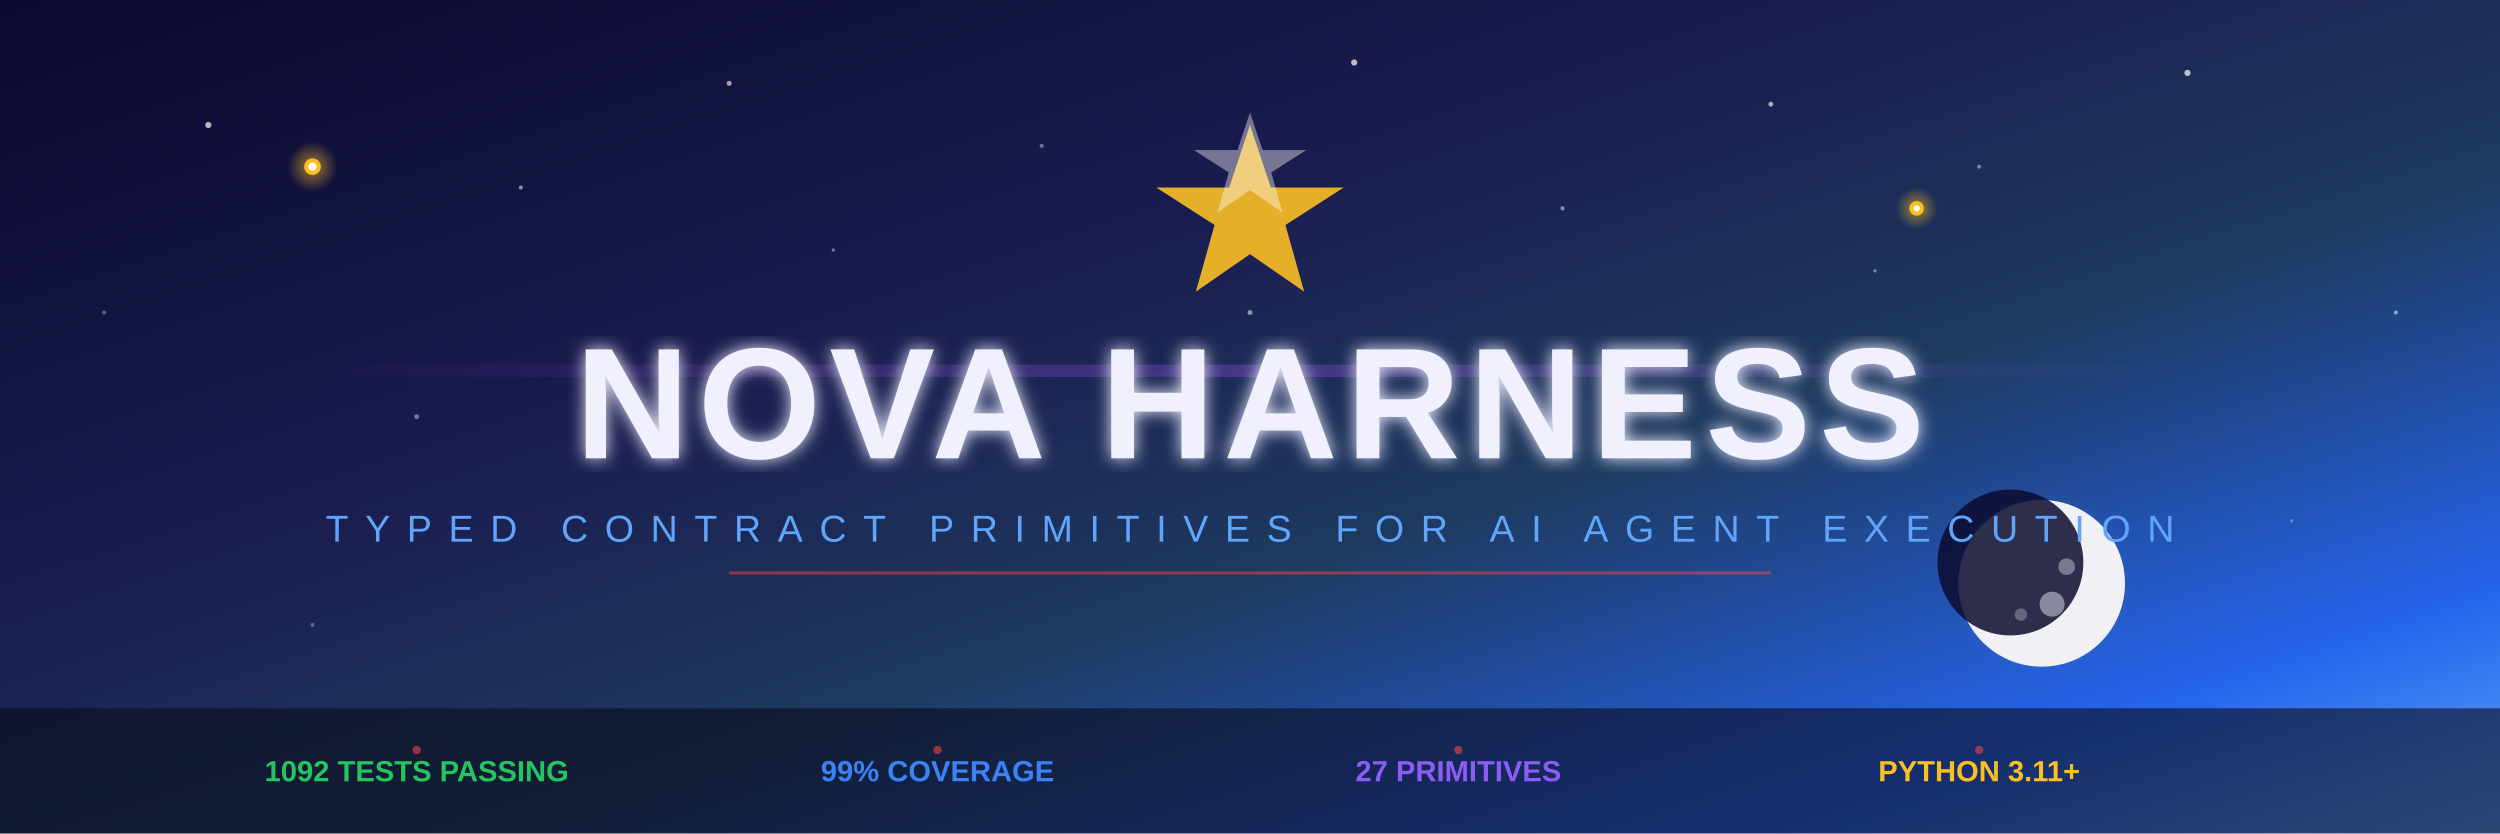
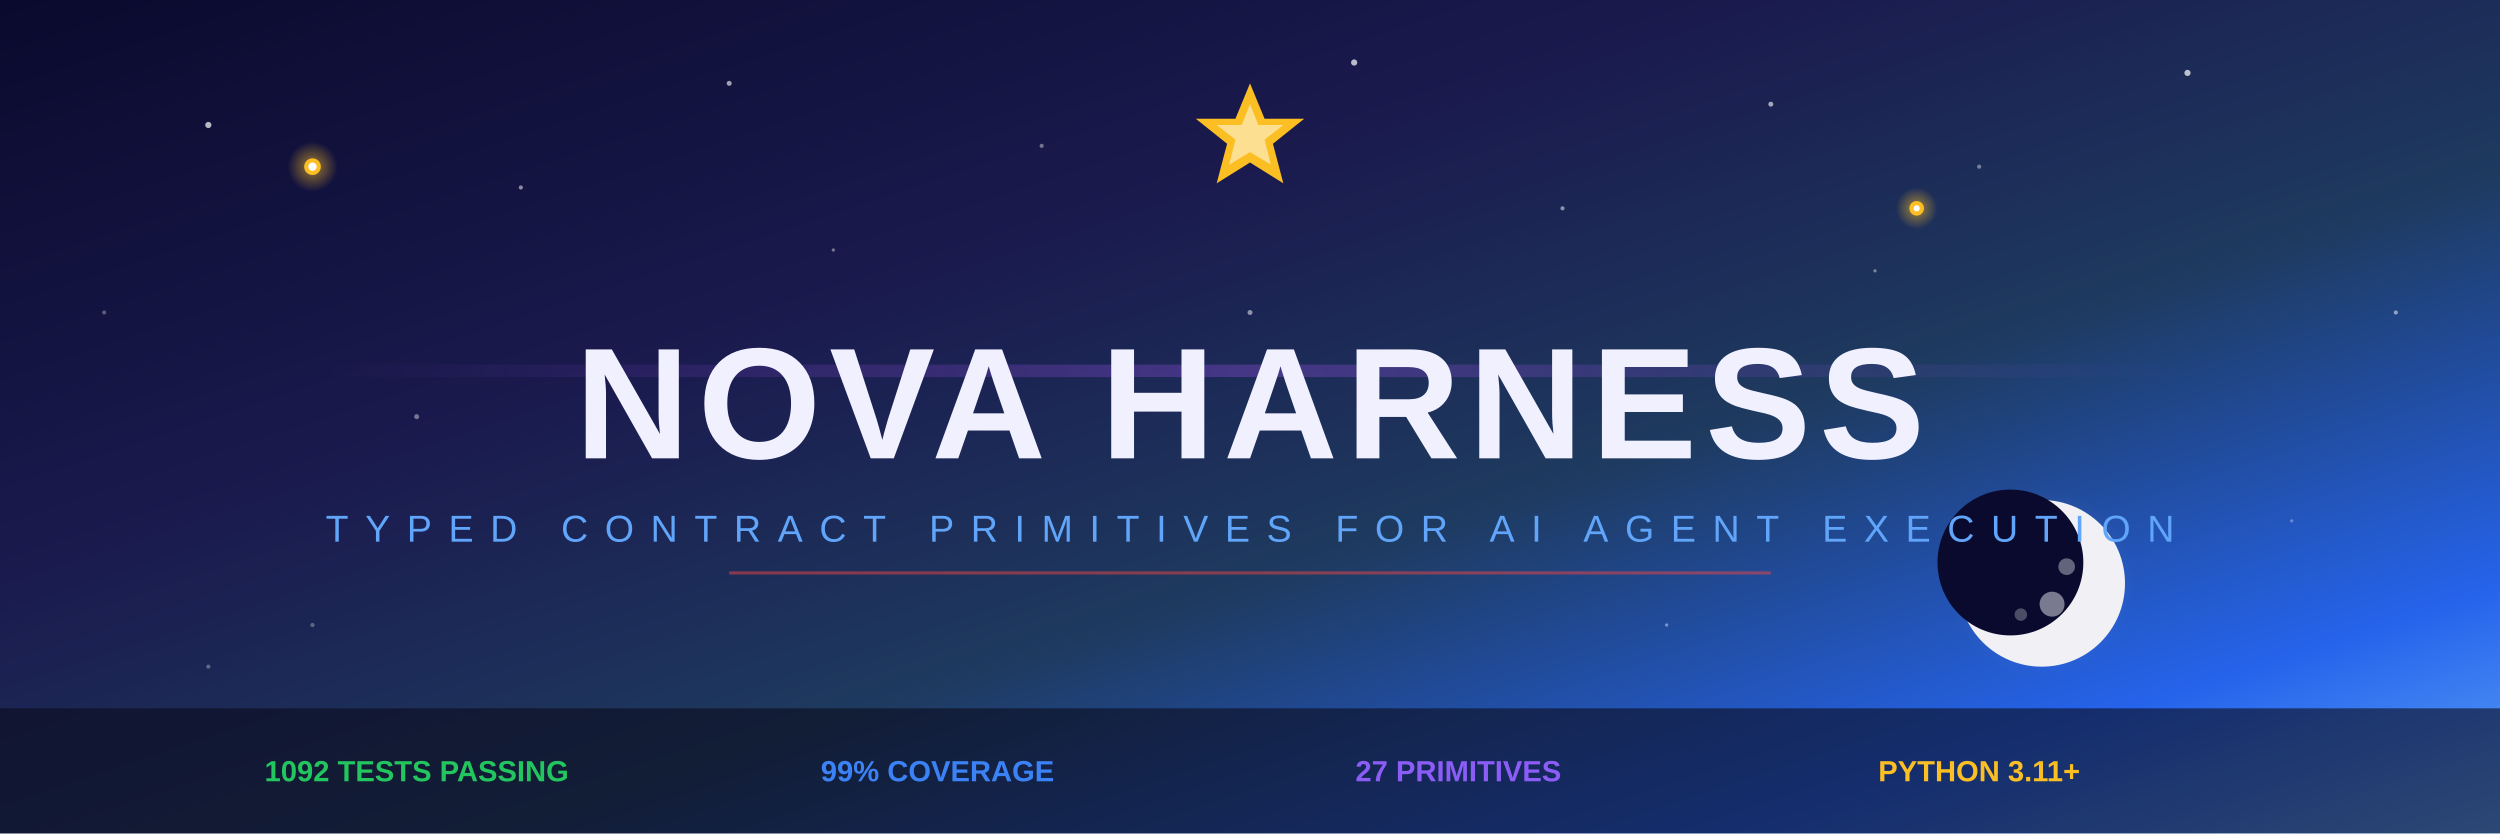
<svg xmlns="http://www.w3.org/2000/svg" viewBox="0 0 1200 400" width="1200" height="400">
  <defs>
    <linearGradient id="sky" x1="0" y1="0" x2="1" y2="1">
      <stop offset="0%" stop-color="#0a0a2e" />
      <stop offset="35%" stop-color="#1a1a4e" />
      <stop offset="60%" stop-color="#1e3a5f" />
      <stop offset="85%" stop-color="#2563eb" />
      <stop offset="100%" stop-color="#60a5fa" />
    </linearGradient>
    <linearGradient id="glow" x1="0" y1="0" x2="1" y2="0">
      <stop offset="0%" stop-color="#a855f7" stop-opacity="0" />
      <stop offset="50%" stop-color="#a855f7" stop-opacity="0.3" />
      <stop offset="100%" stop-color="#a855f7" stop-opacity="0" />
    </linearGradient>
    <radialGradient id="starGlow">
      <stop offset="0%" stop-color="#fbbf24" stop-opacity="0.6" />
      <stop offset="100%" stop-color="#fbbf24" stop-opacity="0" />
    </radialGradient>
    <radialGradient id="moonGlow">
      <stop offset="0%" stop-color="#ffffff" stop-opacity="0.15" />
      <stop offset="100%" stop-color="#ffffff" stop-opacity="0" />
    </radialGradient>
-     <filter id="titleGlow">
-       <feGaussianBlur stdDeviation="4" result="blur" />
-       <feMerge>
-         <feMergeNode in="blur" />
-         <feMergeNode in="SourceGraphic" />
-       </feMerge>
-     </filter>
  </defs>
  <rect width="1200" height="400" fill="url(#sky)" />
-   <circle cx="100" cy="60" r="1.5" fill="#ffffff" opacity="0.7" />
-   <circle cx="250" cy="90" r="1" fill="#ffffff" opacity="0.5" />
-   <circle cx="350" cy="40" r="1.2" fill="#ffffff" opacity="0.6" />
-   <circle cx="500" cy="70" r="1" fill="#ffffff" opacity="0.4" />
-   <circle cx="650" cy="30" r="1.5" fill="#ffffff" opacity="0.7" />
-   <circle cx="750" cy="100" r="1" fill="#ffffff" opacity="0.5" />
-   <circle cx="850" cy="50" r="1.2" fill="#ffffff" opacity="0.6" />
-   <circle cx="950" cy="80" r="1" fill="#ffffff" opacity="0.4" />
-   <circle cx="1050" cy="35" r="1.5" fill="#ffffff" opacity="0.7" />
-   <circle cx="50" cy="150" r="1" fill="#ffffff" opacity="0.3" />
-   <circle cx="200" cy="200" r="1.2" fill="#ffffff" opacity="0.4" />
-   <circle cx="1150" cy="150" r="1" fill="#ffffff" opacity="0.5" />
-   <circle cx="1100" cy="250" r="0.8" fill="#ffffff" opacity="0.3" />
-   <circle cx="150" cy="300" r="1" fill="#ffffff" opacity="0.3" />
-   <circle cx="400" cy="120" r="0.8" fill="#ffffff" opacity="0.4" />
-   <circle cx="600" cy="150" r="1.2" fill="#ffffff" opacity="0.5" />
-   <circle cx="900" cy="130" r="0.8" fill="#ffffff" opacity="0.4" />
+   <g fill="#ffffff">
+     <circle cx="100" cy="60" r="1.5" opacity="0.7" />
+     <circle cx="250" cy="90" r="1" opacity="0.5" />
+     <circle cx="350" cy="40" r="1.2" opacity="0.6" />
+     <circle cx="500" cy="70" r="1" opacity="0.4" />
+     <circle cx="650" cy="30" r="1.5" opacity="0.7" />
+     <circle cx="750" cy="100" r="1" opacity="0.5" />
+     <circle cx="850" cy="50" r="1.2" opacity="0.6" />
+     <circle cx="950" cy="80" r="1" opacity="0.4" />
+     <circle cx="1050" cy="35" r="1.5" opacity="0.7" />
+     <circle cx="50" cy="150" r="1" opacity="0.3" />
+     <circle cx="200" cy="200" r="1.2" opacity="0.4" />
+     <circle cx="1150" cy="150" r="1" opacity="0.5" />
+     <circle cx="1100" cy="250" r="0.8" opacity="0.3" />
+     <circle cx="150" cy="300" r="1" opacity="0.3" />
+     <circle cx="400" cy="120" r="0.8" opacity="0.4" />
+     <circle cx="600" cy="150" r="1.2" opacity="0.5" />
+     <circle cx="900" cy="130" r="0.8" opacity="0.4" />
+     <circle cx="100" cy="320" r="1" opacity="0.3" />
+     <circle cx="800" cy="300" r="0.8" opacity="0.4" />
+   </g>
  <circle cx="150" cy="80" r="12" fill="url(#starGlow)" />
  <circle cx="150" cy="80" r="4" fill="#fbbf24" />
  <circle cx="150" cy="80" r="2" fill="#ffffff" />
  <circle cx="920" cy="100" r="10" fill="url(#starGlow)" />
  <circle cx="920" cy="100" r="3.5" fill="#fbbf24" />
  <circle cx="920" cy="100" r="1.5" fill="#ffffff" />
-   <polygon points="600,60 610,90 645,90 617,108 626,140 600,122 574,140 583,108 555,90 590,90" fill="#fbbf24" opacity="0.9" />
-   <polygon points="600,60 610,90 645,90 617,108 626,140 600,122 574,140 583,108 555,90 590,90" fill="#ffffff" opacity="0.4" transform="scale(0.6) translate(400,30)" />
+   <g transform="translate(600,65)">
+     <polygon points="0,-25 7,-8 26,-8 11,4 16,23 0,13 -16,23 -11,4 -26,-8 -7,-8" fill="#fbbf24" />
+     <polygon points="0,-15 4,-5 16,-5 7,2 10,14 0,8 -10,14 -7,2 -16,-5 -4,-5" fill="#ffffff" opacity="0.5" />
+   </g>
  <circle cx="980" cy="280" r="45" fill="url(#moonGlow)" />
  <circle cx="980" cy="280" r="40" fill="#f0f0f5" />
-   <circle cx="965" cy="270" r="35" fill="#0a0a2e" opacity="0.85" />
+   <circle cx="965" cy="270" r="35" fill="#0a0a2e" />
  <circle cx="985" cy="290" r="6" fill="#e8e8ef" opacity="0.5" />
  <circle cx="970" cy="295" r="3" fill="#e8e8ef" opacity="0.3" />
  <circle cx="992" cy="272" r="4" fill="#e8e8ef" opacity="0.4" />
  <rect x="150" y="175" width="900" height="6" rx="3" fill="url(#glow)" />
-   <text x="600" y="220" text-anchor="middle" font-family="'Segoe UI', 'Helvetica Neue', Arial, sans-serif" font-size="76" font-weight="800" letter-spacing="4" fill="#f0f0ff" filter="url(#titleGlow)">
+   <text x="600" y="220" text-anchor="middle" font-family="'Segoe UI','Helvetica Neue',Arial,sans-serif" font-size="76" font-weight="800" letter-spacing="4" fill="#f0f0ff">
    NOVA HARNESS
  </text>
-   <text x="600" y="260" text-anchor="middle" font-family="'Segoe UI', 'Helvetica Neue', Arial, sans-serif" font-size="18" font-weight="300" letter-spacing="8" fill="#60a5fa">
+   <text x="600" y="260" text-anchor="middle" font-family="'Segoe UI','Helvetica Neue',Arial,sans-serif" font-size="18" font-weight="300" letter-spacing="8" fill="#60a5fa">
    TYPED CONTRACT PRIMITIVES FOR AI AGENT EXECUTION
  </text>
  <line x1="350" y1="275" x2="850" y2="275" stroke="#ef4444" stroke-width="1.5" opacity="0.5" />
  <rect x="0" y="340" width="1200" height="60" fill="#0a0a1a" opacity="0.6" />
-   <text x="200" y="375" text-anchor="middle" font-family="'Segoe UI', Arial, sans-serif" font-size="14" font-weight="600" fill="#22c55e">1092 TESTS PASSING</text>
-   <text x="450" y="375" text-anchor="middle" font-family="'Segoe UI', Arial, sans-serif" font-size="14" font-weight="600" fill="#3b82f6">99% COVERAGE</text>
-   <text x="700" y="375" text-anchor="middle" font-family="'Segoe UI', Arial, sans-serif" font-size="14" font-weight="600" fill="#8b5cf6">27 PRIMITIVES</text>
-   <text x="950" y="375" text-anchor="middle" font-family="'Segoe UI', Arial, sans-serif" font-size="14" font-weight="600" fill="#fbbf24">PYTHON 3.11+</text>
-   <circle cx="200" cy="360" r="2" fill="#ef4444" opacity="0.6" />
-   <circle cx="450" cy="360" r="2" fill="#ef4444" opacity="0.6" />
-   <circle cx="700" cy="360" r="2" fill="#ef4444" opacity="0.6" />
-   <circle cx="950" cy="360" r="2" fill="#ef4444" opacity="0.6" />
+   <text x="200" y="375" text-anchor="middle" font-family="'Segoe UI',Arial,sans-serif" font-size="14" font-weight="600" fill="#22c55e">1092 TESTS PASSING</text>
+   <text x="450" y="375" text-anchor="middle" font-family="'Segoe UI',Arial,sans-serif" font-size="14" font-weight="600" fill="#3b82f6">99% COVERAGE</text>
+   <text x="700" y="375" text-anchor="middle" font-family="'Segoe UI',Arial,sans-serif" font-size="14" font-weight="600" fill="#8b5cf6">27 PRIMITIVES</text>
+   <text x="950" y="375" text-anchor="middle" font-family="'Segoe UI',Arial,sans-serif" font-size="14" font-weight="600" fill="#fbbf24">PYTHON 3.11+</text>
</svg>
